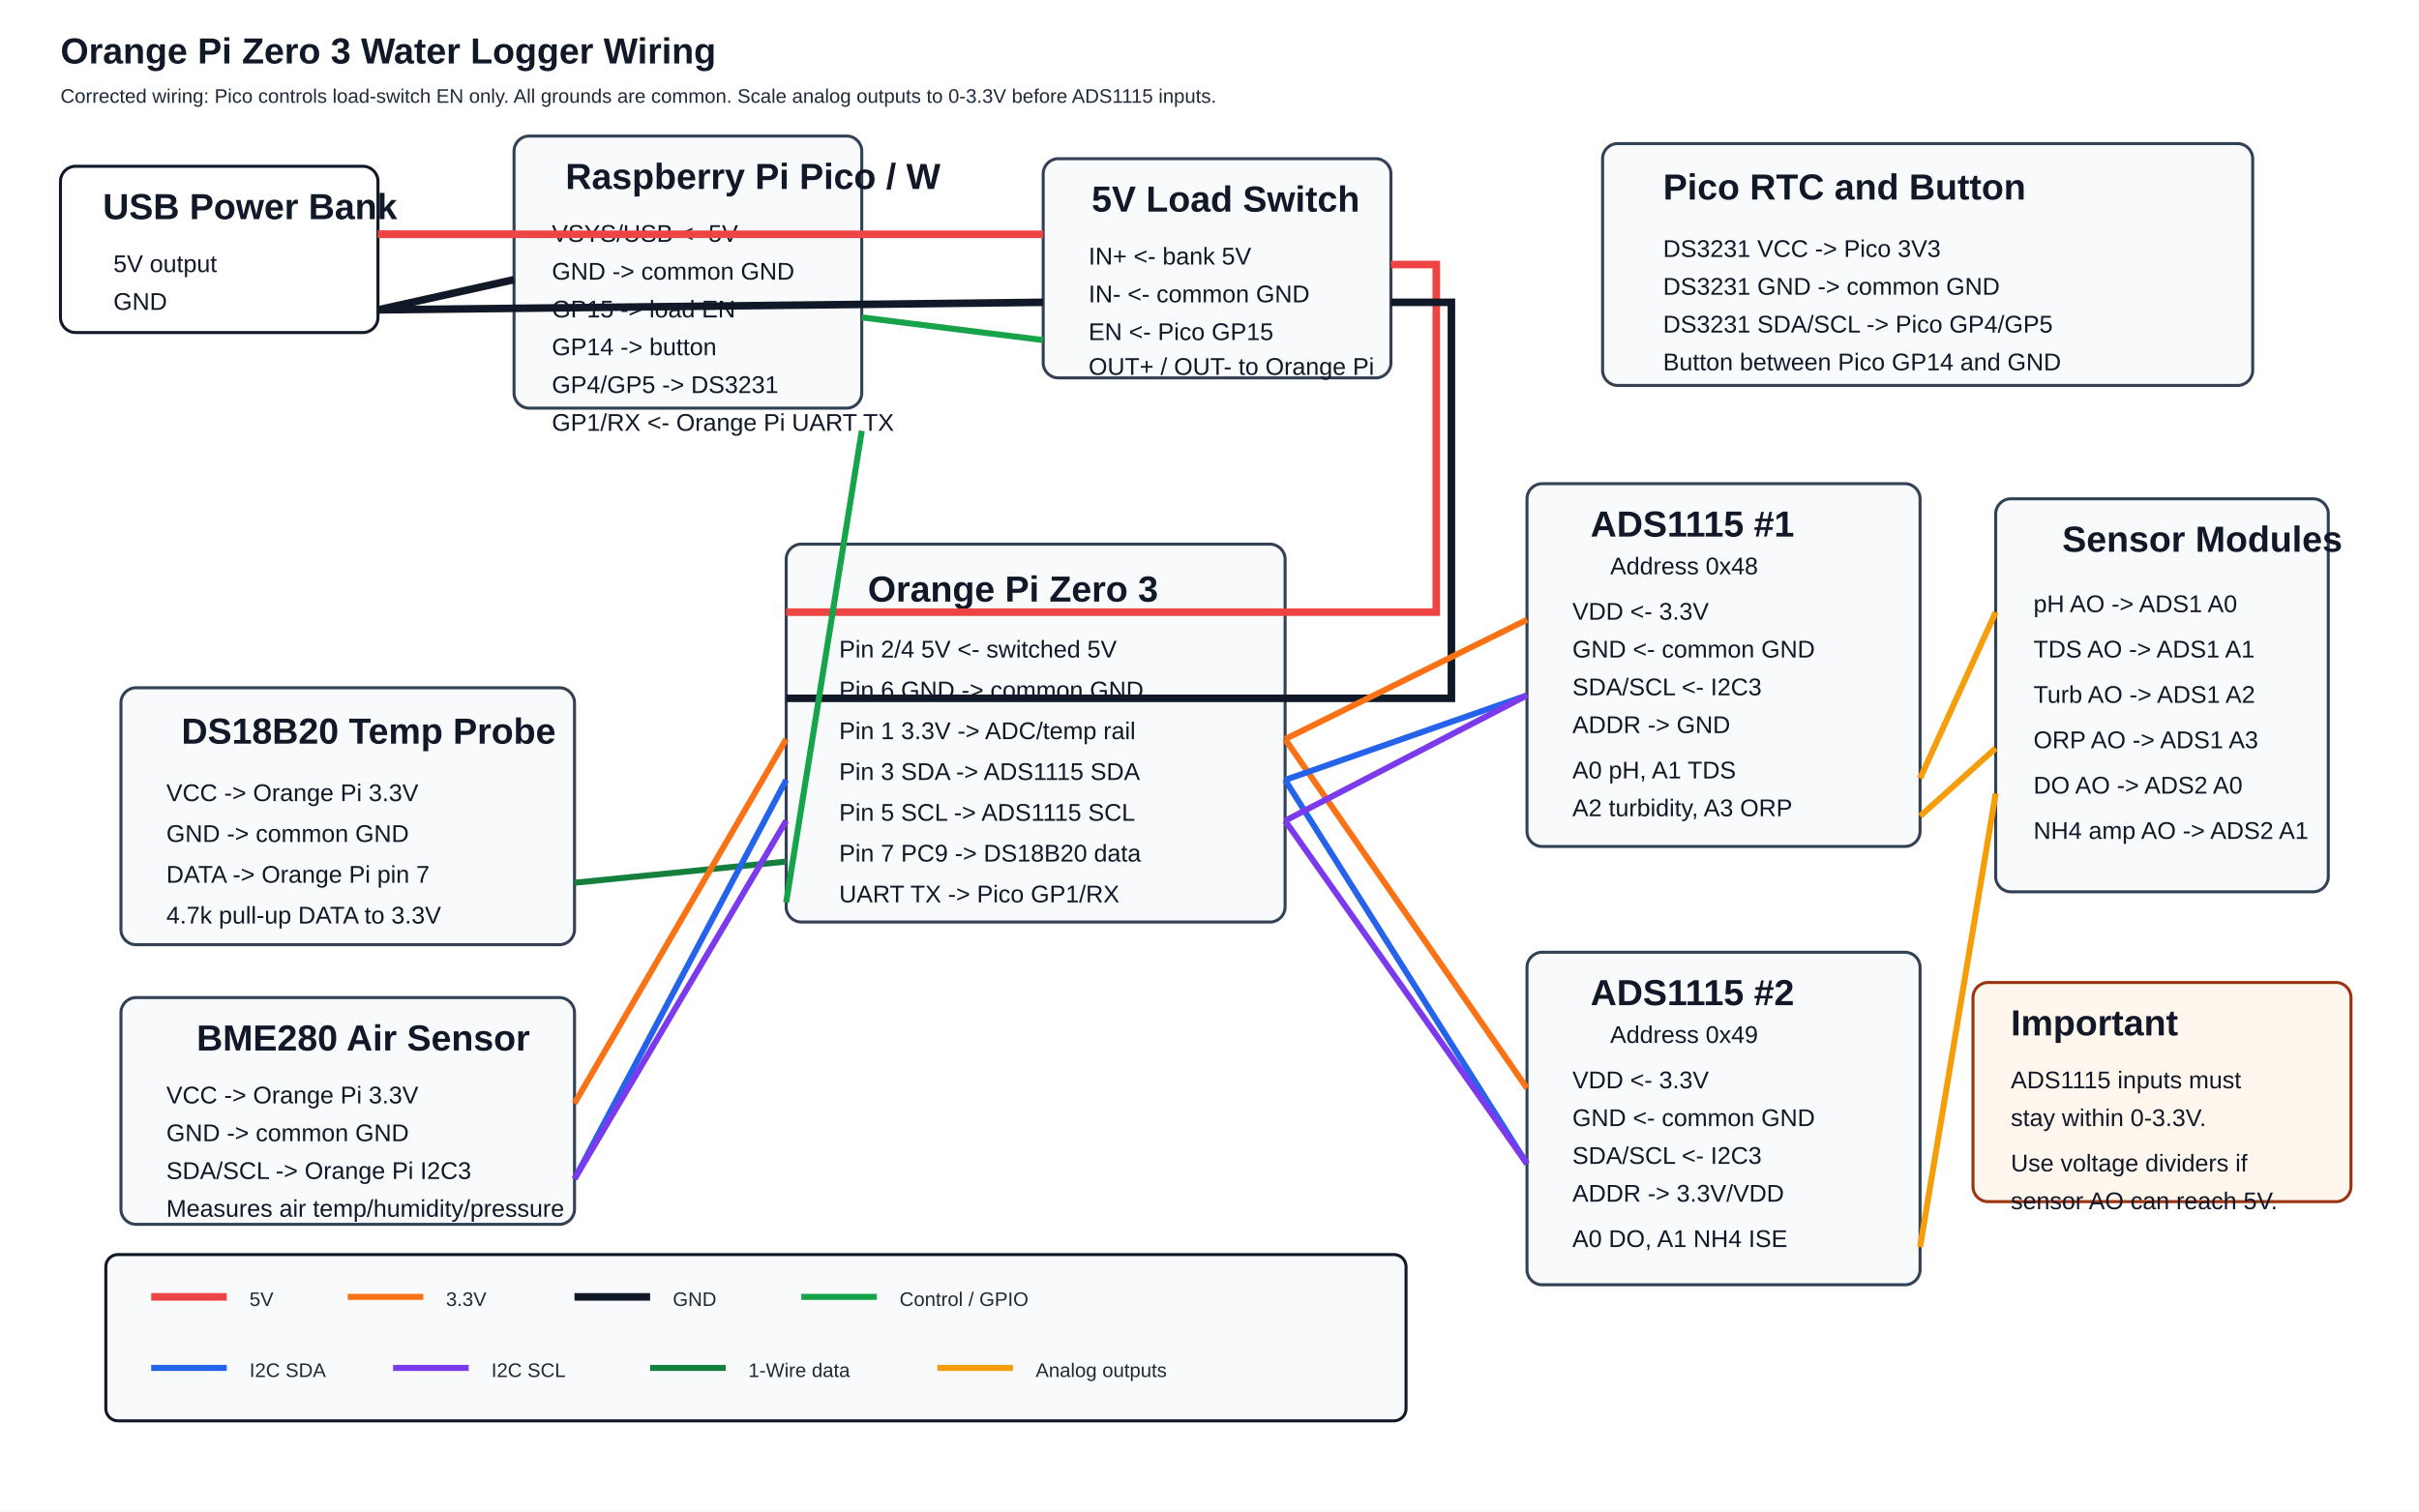
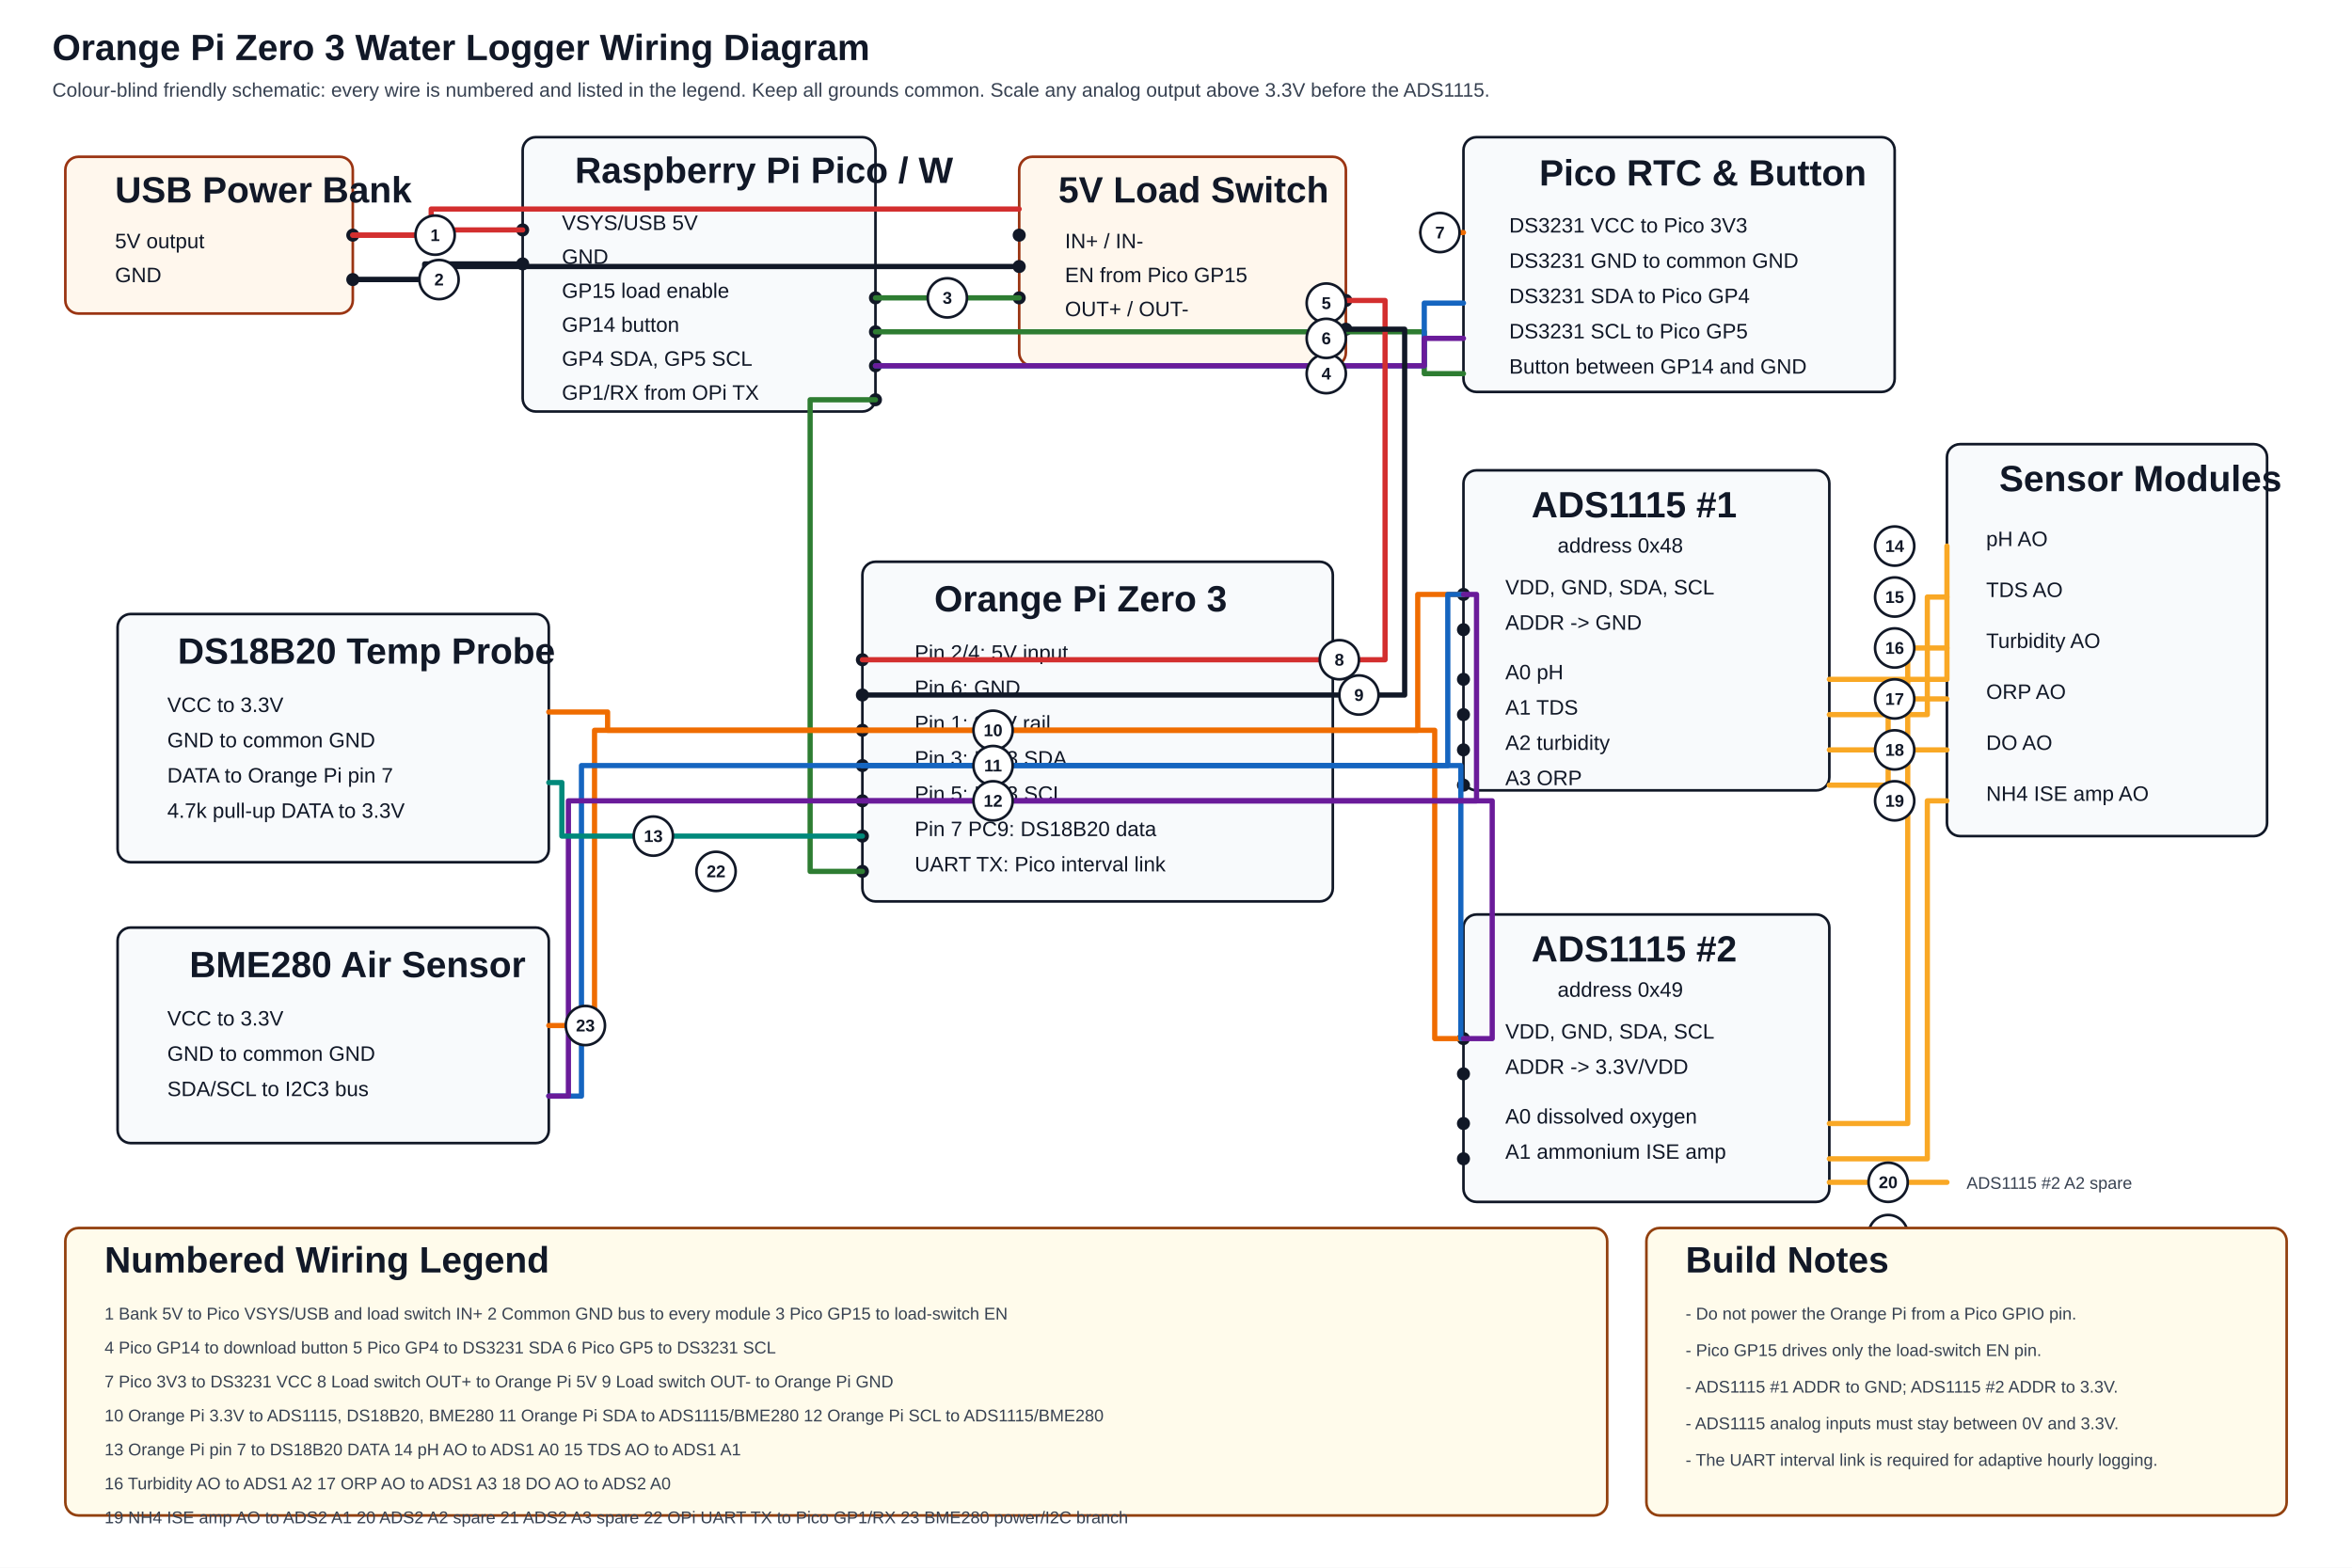
- <svg xmlns="http://www.w3.org/2000/svg" width="1600" height="1000" viewBox="0 0 1600 1000">
+ <svg xmlns="http://www.w3.org/2000/svg" width="1800" height="1200" viewBox="0 0 1800 1200">
  <defs>
    <style>
-       .title { font: 700 24px Arial, sans-serif; fill: #111827; }
+       .bg { fill: #ffffff; }
+       .title { font: 700 28px Arial, sans-serif; fill: #111827; }
+       .subtitle { font: 15px Arial, sans-serif; fill: #374151; }
+       .box { fill: #f8fafc; stroke: #111827; stroke-width: 2; rx: 10; }
+       .power { fill: #fff7ed; stroke: #9a3412; stroke-width: 2; rx: 10; }
+       .note { fill: #fffbeb; stroke: #92400e; stroke-width: 2; rx: 10; }
      .label { font: 16px Arial, sans-serif; fill: #111827; }
-       .small { font: 13px Arial, sans-serif; fill: #1f2937; }
+       .small { font: 13px Arial, sans-serif; fill: #374151; }
      .tiny { font: 12px Arial, sans-serif; fill: #374151; }
-       .box { fill: #ffffff; stroke: #111827; stroke-width: 2; rx: 10; }
-       .module { fill: #f8fafc; stroke: #334155; stroke-width: 2; rx: 10; }
-       .note { fill: #fff7ed; stroke: #9a3412; stroke-width: 2; rx: 10; }
-       .power5 { stroke: #ef4444; stroke-width: 5; fill: none; }
-       .power33 { stroke: #f97316; stroke-width: 4; fill: none; }
-       .gnd { stroke: #111827; stroke-width: 5; fill: none; }
-       .ctrl { stroke: #16a34a; stroke-width: 4; fill: none; }
-       .sda { stroke: #2563eb; stroke-width: 4; fill: none; }
-       .scl { stroke: #7c3aed; stroke-width: 4; fill: none; }
-       .data { stroke: #15803d; stroke-width: 4; fill: none; }
-       .analog { stroke: #f59e0b; stroke-width: 4; fill: none; }
+       .wire { fill: none; stroke-width: 4; stroke-linecap: round; stroke-linejoin: round; }
+       .w5 { stroke: #d32f2f; }
+       .w33 { stroke: #ef6c00; }
+       .wgnd { stroke: #111827; }
+       .wctrl { stroke: #2e7d32; }
+       .wsda { stroke: #1565c0; }
+       .wscl { stroke: #6a1b9a; }
+       .wdata { stroke: #00897b; }
+       .wanalog { stroke: #f9a825; }
+       .num { fill: #ffffff; stroke: #111827; stroke-width: 2; }
+       .numText { font: 700 13px Arial, sans-serif; fill: #111827; text-anchor: middle; dominant-baseline: central; }
+       .pin { fill: #111827; }
    </style>
  </defs>
-   <rect width="1600" height="1000" fill="#ffffff" />
-   <text x="40" y="42" class="title">Orange Pi Zero 3 Water Logger Wiring</text>
-   <text x="40" y="68" class="small">Corrected wiring: Pico controls load-switch EN only. All grounds are common. Scale analog outputs to 0-3.3V before ADS1115 inputs.</text>
-   <rect x="40" y="110" width="210" height="110" class="box" />
-   <text x="68" y="145" class="title">USB Power Bank</text>
-   <text x="75" y="180" class="label">5V output</text>
-   <text x="75" y="205" class="label">GND</text>
-   <rect x="340" y="90" width="230" height="180" class="module" />
-   <text x="374" y="125" class="title">Raspberry Pi Pico / W</text>
-   <text x="365" y="160" class="label">VSYS/USB &lt;- 5V</text>
-   <text x="365" y="185" class="label">GND -&gt; common GND</text>
-   <text x="365" y="210" class="label">GP15 -&gt; load EN</text>
-   <text x="365" y="235" class="label">GP14 -&gt; button</text>
-   <text x="365" y="260" class="label">GP4/GP5 -&gt; DS3231</text>
-   <text x="365" y="285" class="label">GP1/RX &lt;- Orange Pi UART TX</text>
-   <rect x="690" y="105" width="230" height="145" class="module" />
-   <text x="722" y="140" class="title">5V Load Switch</text>
-   <text x="720" y="175" class="label">IN+ &lt;- bank 5V</text>
-   <text x="720" y="200" class="label">IN- &lt;- common GND</text>
-   <text x="720" y="225" class="label">EN &lt;- Pico GP15</text>
-   <text x="720" y="248" class="label">OUT+ / OUT- to Orange Pi</text>
-   <rect x="520" y="360" width="330" height="250" class="module" />
-   <text x="574" y="398" class="title">Orange Pi Zero 3</text>
-   <text x="555" y="435" class="label">Pin 2/4 5V &lt;- switched 5V</text>
-   <text x="555" y="462" class="label">Pin 6 GND -&gt; common GND</text>
-   <text x="555" y="489" class="label">Pin 1 3.3V -&gt; ADC/temp rail</text>
-   <text x="555" y="516" class="label">Pin 3 SDA -&gt; ADS1115 SDA</text>
-   <text x="555" y="543" class="label">Pin 5 SCL -&gt; ADS1115 SCL</text>
-   <text x="555" y="570" class="label">Pin 7 PC9 -&gt; DS18B20 data</text>
-   <text x="555" y="597" class="label">UART TX -&gt; Pico GP1/RX</text>
-   <rect x="1010" y="320" width="260" height="240" class="module" />
-   <text x="1052" y="355" class="title">ADS1115 #1</text>
-   <text x="1065" y="380" class="label">Address 0x48</text>
-   <text x="1040" y="410" class="label">VDD &lt;- 3.3V</text>
-   <text x="1040" y="435" class="label">GND &lt;- common GND</text>
-   <text x="1040" y="460" class="label">SDA/SCL &lt;- I2C3</text>
-   <text x="1040" y="485" class="label">ADDR -&gt; GND</text>
-   <text x="1040" y="515" class="label">A0 pH, A1 TDS</text>
-   <text x="1040" y="540" class="label">A2 turbidity, A3 ORP</text>
-   <rect x="1010" y="630" width="260" height="220" class="module" />
-   <text x="1052" y="665" class="title">ADS1115 #2</text>
-   <text x="1065" y="690" class="label">Address 0x49</text>
-   <text x="1040" y="720" class="label">VDD &lt;- 3.3V</text>
-   <text x="1040" y="745" class="label">GND &lt;- common GND</text>
-   <text x="1040" y="770" class="label">SDA/SCL &lt;- I2C3</text>
-   <text x="1040" y="795" class="label">ADDR -&gt; 3.3V/VDD</text>
-   <text x="1040" y="825" class="label">A0 DO, A1 NH4 ISE</text>
-   <rect x="80" y="455" width="300" height="170" class="module" />
-   <text x="120" y="492" class="title">DS18B20 Temp Probe</text>
-   <text x="110" y="530" class="label">VCC -&gt; Orange Pi 3.3V</text>
-   <text x="110" y="557" class="label">GND -&gt; common GND</text>
-   <text x="110" y="584" class="label">DATA -&gt; Orange Pi pin 7</text>
-   <text x="110" y="611" class="label">4.7k pull-up DATA to 3.3V</text>
-   <rect x="1060" y="95" width="430" height="160" class="module" />
-   <text x="1100" y="132" class="title">Pico RTC and Button</text>
-   <text x="1100" y="170" class="label">DS3231 VCC -&gt; Pico 3V3</text>
-   <text x="1100" y="195" class="label">DS3231 GND -&gt; common GND</text>
-   <text x="1100" y="220" class="label">DS3231 SDA/SCL -&gt; Pico GP4/GP5</text>
-   <text x="1100" y="245" class="label">Button between Pico GP14 and GND</text>
-   <rect x="80" y="660" width="300" height="150" class="module" />
-   <text x="130" y="695" class="title">BME280 Air Sensor</text>
-   <text x="110" y="730" class="label">VCC -&gt; Orange Pi 3.3V</text>
-   <text x="110" y="755" class="label">GND -&gt; common GND</text>
-   <text x="110" y="780" class="label">SDA/SCL -&gt; Orange Pi I2C3</text>
-   <text x="110" y="805" class="label">Measures air temp/humidity/pressure</text>
-   <rect x="1320" y="330" width="220" height="260" class="module" />
-   <text x="1364" y="365" class="title">Sensor Modules</text>
-   <text x="1345" y="405" class="label">pH AO -&gt; ADS1 A0</text>
-   <text x="1345" y="435" class="label">TDS AO -&gt; ADS1 A1</text>
-   <text x="1345" y="465" class="label">Turb AO -&gt; ADS1 A2</text>
-   <text x="1345" y="495" class="label">ORP AO -&gt; ADS1 A3</text>
-   <text x="1345" y="525" class="label">DO AO -&gt; ADS2 A0</text>
-   <text x="1345" y="555" class="label">NH4 amp AO -&gt; ADS2 A1</text>
-   <rect x="1305" y="650" width="250" height="145" class="note" />
-   <text x="1330" y="685" class="title">Important</text>
-   <text x="1330" y="720" class="label">ADS1115 inputs must</text>
-   <text x="1330" y="745" class="label">stay within 0-3.3V.</text>
-   <text x="1330" y="775" class="label">Use voltage dividers if</text>
-   <text x="1330" y="800" class="label">sensor AO can reach 5V.</text>
-   <path d="M250 155 L340 155" class="power5" />
-   <path d="M250 155 L690 155" class="power5" />
-   <path d="M250 205 L340 185" class="gnd" />
-   <path d="M250 205 L690 200" class="gnd" />
-   <path d="M570 210 L690 225" class="ctrl" />
-   <path d="M920 175 L950 175 L950 405 L520 405" class="power5" />
-   <path d="M920 200 L960 200 L960 462 L520 462" class="gnd" />
-   <path d="M850 489 L1010 410" class="power33" />
-   <path d="M850 489 L1010 720" class="power33" />
-   <path d="M850 516 L1010 460" class="sda" />
-   <path d="M850 516 L1010 770" class="sda" />
-   <path d="M850 543 L1010 460" class="scl" />
-   <path d="M850 543 L1010 770" class="scl" />
-   <path d="M520 570 L380 584" class="data" />
-   <path d="M520 597 L570 285" class="ctrl" />
-   <path d="M520 489 L380 730" class="power33" />
-   <path d="M520 516 L380 780" class="sda" />
-   <path d="M520 543 L380 780" class="scl" />
-   <path d="M1270 515 L1320 405" class="analog" />
-   <path d="M1270 540 L1320 495" class="analog" />
-   <path d="M1270 825 L1320 525" class="analog" />
-   <rect x="70" y="830" width="860" height="110" fill="#f9fafb" stroke="#111827" stroke-width="2" rx="8" />
-   <line x1="100" y1="858" x2="150" y2="858" class="power5" />
-   <text x="165" y="864" class="small">5V</text>
-   <line x1="230" y1="858" x2="280" y2="858" class="power33" />
-   <text x="295" y="864" class="small">3.3V</text>
-   <line x1="380" y1="858" x2="430" y2="858" class="gnd" />
-   <text x="445" y="864" class="small">GND</text>
-   <line x1="530" y1="858" x2="580" y2="858" class="ctrl" />
-   <text x="595" y="864" class="small">Control / GPIO</text>
-   <line x1="100" y1="905" x2="150" y2="905" class="sda" />
-   <text x="165" y="911" class="small">I2C SDA</text>
-   <line x1="260" y1="905" x2="310" y2="905" class="scl" />
-   <text x="325" y="911" class="small">I2C SCL</text>
-   <line x1="430" y1="905" x2="480" y2="905" class="data" />
-   <text x="495" y="911" class="small">1-Wire data</text>
-   <line x1="620" y1="905" x2="670" y2="905" class="analog" />
-   <text x="685" y="911" class="small">Analog outputs</text>
+   <rect class="bg" width="1800" height="1200" />
+   <text x="40" y="46" class="title">Orange Pi Zero 3 Water Logger Wiring Diagram</text>
+   <text x="40" y="74" class="subtitle">Colour-blind friendly schematic: every wire is numbered and listed in the legend. Keep all grounds common. Scale any analog output above 3.3V before the ADS1115.</text>
+   <rect x="50" y="120" width="220" height="120" class="power" />
+   <text x="88" y="155" class="title">USB Power Bank</text>
+   <text x="88" y="190" class="label">5V output</text>
+   <text x="88" y="216" class="label">GND</text>
+   <rect x="400" y="105" width="270" height="210" class="box" />
+   <text x="440" y="140" class="title">Raspberry Pi Pico / W</text>
+   <text x="430" y="176" class="label">VSYS/USB 5V</text>
+   <text x="430" y="202" class="label">GND</text>
+   <text x="430" y="228" class="label">GP15 load enable</text>
+   <text x="430" y="254" class="label">GP14 button</text>
+   <text x="430" y="280" class="label">GP4 SDA, GP5 SCL</text>
+   <text x="430" y="306" class="label">GP1/RX from OPi TX</text>
+   <rect x="780" y="120" width="250" height="160" class="power" />
+   <text x="810" y="155" class="title">5V Load Switch</text>
+   <text x="815" y="190" class="label">IN+ / IN-</text>
+   <text x="815" y="216" class="label">EN from Pico GP15</text>
+   <text x="815" y="242" class="label">OUT+ / OUT-</text>
+   <rect x="660" y="430" width="360" height="260" class="box" />
+   <text x="715" y="468" class="title">Orange Pi Zero 3</text>
+   <text x="700" y="505" class="label">Pin 2/4: 5V input</text>
+   <text x="700" y="532" class="label">Pin 6: GND</text>
+   <text x="700" y="559" class="label">Pin 1: 3.3V rail</text>
+   <text x="700" y="586" class="label">Pin 3: I2C3 SDA</text>
+   <text x="700" y="613" class="label">Pin 5: I2C3 SCL</text>
+   <text x="700" y="640" class="label">Pin 7 PC9: DS18B20 data</text>
+   <text x="700" y="667" class="label">UART TX: Pico interval link</text>
+   <rect x="1120" y="360" width="280" height="245" class="box" />
+   <text x="1172" y="396" class="title">ADS1115 #1</text>
+   <text x="1192" y="423" class="label">address 0x48</text>
+   <text x="1152" y="455" class="label">VDD, GND, SDA, SCL</text>
+   <text x="1152" y="482" class="label">ADDR -&gt; GND</text>
+   <text x="1152" y="520" class="label">A0 pH</text>
+   <text x="1152" y="547" class="label">A1 TDS</text>
+   <text x="1152" y="574" class="label">A2 turbidity</text>
+   <text x="1152" y="601" class="label">A3 ORP</text>
+   <rect x="1120" y="700" width="280" height="220" class="box" />
+   <text x="1172" y="736" class="title">ADS1115 #2</text>
+   <text x="1192" y="763" class="label">address 0x49</text>
+   <text x="1152" y="795" class="label">VDD, GND, SDA, SCL</text>
+   <text x="1152" y="822" class="label">ADDR -&gt; 3.3V/VDD</text>
+   <text x="1152" y="860" class="label">A0 dissolved oxygen</text>
+   <text x="1152" y="887" class="label">A1 ammonium ISE amp</text>
+   <rect x="90" y="470" width="330" height="190" class="box" />
+   <text x="136" y="508" class="title">DS18B20 Temp Probe</text>
+   <text x="128" y="545" class="label">VCC to 3.3V</text>
+   <text x="128" y="572" class="label">GND to common GND</text>
+   <text x="128" y="599" class="label">DATA to Orange Pi pin 7</text>
+   <text x="128" y="626" class="label">4.7k pull-up DATA to 3.3V</text>
+   <rect x="90" y="710" width="330" height="165" class="box" />
+   <text x="145" y="748" class="title">BME280 Air Sensor</text>
+   <text x="128" y="785" class="label">VCC to 3.3V</text>
+   <text x="128" y="812" class="label">GND to common GND</text>
+   <text x="128" y="839" class="label">SDA/SCL to I2C3 bus</text>
+   <rect x="1120" y="105" width="330" height="195" class="box" />
+   <text x="1178" y="142" class="title">Pico RTC &amp; Button</text>
+   <text x="1155" y="178" class="label">DS3231 VCC to Pico 3V3</text>
+   <text x="1155" y="205" class="label">DS3231 GND to common GND</text>
+   <text x="1155" y="232" class="label">DS3231 SDA to Pico GP4</text>
+   <text x="1155" y="259" class="label">DS3231 SCL to Pico GP5</text>
+   <text x="1155" y="286" class="label">Button between GP14 and GND</text>
+   <rect x="1490" y="340" width="245" height="300" class="box" />
+   <text x="1530" y="376" class="title">Sensor Modules</text>
+   <text x="1520" y="418" class="label">pH AO</text>
+   <text x="1520" y="457" class="label">TDS AO</text>
+   <text x="1520" y="496" class="label">Turbidity AO</text>
+   <text x="1520" y="535" class="label">ORP AO</text>
+   <text x="1520" y="574" class="label">DO AO</text>
+   <text x="1520" y="613" class="label">NH4 ISE amp AO</text>
+   <circle cx="270" cy="180" r="5" class="pin" />
+   <circle cx="270" cy="214" r="5" class="pin" />
+   <circle cx="400" cy="176" r="5" class="pin" />
+   <circle cx="400" cy="202" r="5" class="pin" />
+   <circle cx="670" cy="228" r="5" class="pin" />
+   <circle cx="670" cy="254" r="5" class="pin" />
+   <circle cx="670" cy="280" r="5" class="pin" />
+   <circle cx="670" cy="306" r="5" class="pin" />
+   <circle cx="780" cy="180" r="5" class="pin" />
+   <circle cx="780" cy="204" r="5" class="pin" />
+   <circle cx="780" cy="228" r="5" class="pin" />
+   <circle cx="1030" cy="230" r="5" class="pin" />
+   <circle cx="1030" cy="252" r="5" class="pin" />
+   <circle cx="660" cy="505" r="5" class="pin" />
+   <circle cx="660" cy="532" r="5" class="pin" />
+   <circle cx="660" cy="559" r="5" class="pin" />
+   <circle cx="660" cy="586" r="5" class="pin" />
+   <circle cx="660" cy="613" r="5" class="pin" />
+   <circle cx="660" cy="640" r="5" class="pin" />
+   <circle cx="660" cy="667" r="5" class="pin" />
+   <circle cx="1120" cy="455" r="5" class="pin" />
+   <circle cx="1120" cy="482" r="5" class="pin" />
+   <circle cx="1120" cy="520" r="5" class="pin" />
+   <circle cx="1120" cy="547" r="5" class="pin" />
+   <circle cx="1120" cy="574" r="5" class="pin" />
+   <circle cx="1120" cy="601" r="5" class="pin" />
+   <circle cx="1120" cy="795" r="5" class="pin" />
+   <circle cx="1120" cy="822" r="5" class="pin" />
+   <circle cx="1120" cy="860" r="5" class="pin" />
+   <circle cx="1120" cy="887" r="5" class="pin" />
+   <path d="M270 180 H325 V176 H400" class="wire w5" />
+   <path d="M270 180 H330 V160 H780" class="wire w5" />
+   <path d="M270 214 H325 V202 H400" class="wire wgnd" />
+   <path d="M270 214 H330 V204 H780" class="wire wgnd" />
+   <path d="M670 228 H780" class="wire wctrl" />
+   <path d="M670 254 H1090 V286 H1120" class="wire wctrl" />
+   <path d="M670 280 H1090 V232 H1120" class="wire wsda" />
+   <path d="M670 280 H1090 V259 H1120" class="wire wscl" />
+   <path d="M670 306 H620 V667 H660" class="wire wctrl" />
+   <path d="M1030 230 H1060 V505 H660" class="wire w5" />
+   <path d="M1030 252 H1075 V532 H660" class="wire wgnd" />
+   <path d="M660 559 H1085 V455 H1120" class="wire w33" />
+   <path d="M660 559 H1098 V795 H1120" class="wire w33" />
+   <path d="M660 559 H465 V545 H420" class="wire w33" />
+   <path d="M660 559 H455 V785 H420" class="wire w33" />
+   <path d="M660 586 H1108 V455 H1120" class="wire wsda" />
+   <path d="M660 586 H1118 V795 H1120" class="wire wsda" />
+   <path d="M660 586 H445 V839 H420" class="wire wsda" />
+   <path d="M660 613 H1130 V455 H1120" class="wire wscl" />
+   <path d="M660 613 H1142 V795 H1120" class="wire wscl" />
+   <path d="M660 613 H435 V839 H420" class="wire wscl" />
+   <path d="M660 640 H430 V599 H420" class="wire wdata" />
+   <path d="M1400 520 H1490 V418" class="wire wanalog" />
+   <path d="M1400 547 H1475 V457 H1490" class="wire wanalog" />
+   <path d="M1400 574 H1460 V496 H1490" class="wire wanalog" />
+   <path d="M1400 601 H1445 V535 H1490" class="wire wanalog" />
+   <path d="M1400 860 H1460 V574 H1490" class="wire wanalog" />
+   <path d="M1400 887 H1475 V613 H1490" class="wire wanalog" />
+   <g>
+     <circle cx="333" cy="180" r="15" class="num" />
+     <text x="333" y="180" class="numText">1</text>
+   </g>
+   <g>
+     <circle cx="336" cy="214" r="15" class="num" />
+     <text x="336" y="214" class="numText">2</text>
+   </g>
+   <g>
+     <circle cx="725" cy="228" r="15" class="num" />
+     <text x="725" y="228" class="numText">3</text>
+   </g>
+   <g>
+     <circle cx="1015" cy="286" r="15" class="num" />
+     <text x="1015" y="286" class="numText">4</text>
+   </g>
+   <g>
+     <circle cx="1015" cy="232" r="15" class="num" />
+     <text x="1015" y="232" class="numText">5</text>
+   </g>
+   <g>
+     <circle cx="1015" cy="259" r="15" class="num" />
+     <text x="1015" y="259" class="numText">6</text>
+   </g>
+   <g>
+     <circle cx="1025" cy="505" r="15" class="num" />
+     <text x="1025" y="505" class="numText">8</text>
+   </g>
+   <g>
+     <circle cx="1040" cy="532" r="15" class="num" />
+     <text x="1040" y="532" class="numText">9</text>
+   </g>
+   <g>
+     <circle cx="760" cy="559" r="15" class="num" />
+     <text x="760" y="559" class="numText">10</text>
+   </g>
+   <g>
+     <circle cx="760" cy="586" r="15" class="num" />
+     <text x="760" y="586" class="numText">11</text>
+   </g>
+   <g>
+     <circle cx="760" cy="613" r="15" class="num" />
+     <text x="760" y="613" class="numText">12</text>
+   </g>
+   <g>
+     <circle cx="500" cy="640" r="15" class="num" />
+     <text x="500" y="640" class="numText">13</text>
+   </g>
+   <g>
+     <circle cx="1450" cy="418" r="15" class="num" />
+     <text x="1450" y="418" class="numText">14</text>
+   </g>
+   <g>
+     <circle cx="1450" cy="457" r="15" class="num" />
+     <text x="1450" y="457" class="numText">15</text>
+   </g>
+   <g>
+     <circle cx="1450" cy="496" r="15" class="num" />
+     <text x="1450" y="496" class="numText">16</text>
+   </g>
+   <g>
+     <circle cx="1450" cy="535" r="15" class="num" />
+     <text x="1450" y="535" class="numText">17</text>
+   </g>
+   <g>
+     <circle cx="1450" cy="574" r="15" class="num" />
+     <text x="1450" y="574" class="numText">18</text>
+   </g>
+   <g>
+     <circle cx="1450" cy="613" r="15" class="num" />
+     <text x="1450" y="613" class="numText">19</text>
+   </g>
+   <g>
+     <circle cx="548" cy="667" r="15" class="num" />
+     <text x="548" y="667" class="numText">22</text>
+   </g>
+   <g>
+     <circle cx="448" cy="785" r="15" class="num" />
+     <text x="448" y="785" class="numText">23</text>
+   </g>
+   <line x1="1120" y1="178" x2="1088" y2="178" class="wire w33" />
+   <g>
+     <circle cx="1102" cy="178" r="15" class="num" />
+     <text x="1102" y="178" class="numText">7</text>
+   </g>
+   <line x1="1400" y1="905" x2="1490" y2="905" class="wire wanalog" />
+   <g>
+     <circle cx="1445" cy="905" r="15" class="num" />
+     <text x="1445" y="905" class="numText">20</text>
+   </g>
+   <text x="1505" y="910" class="small">ADS1115 #2 A2 spare</text>
+   <line x1="1400" y1="945" x2="1490" y2="945" class="wire wanalog" />
+   <g>
+     <circle cx="1445" cy="945" r="15" class="num" />
+     <text x="1445" y="945" class="numText">21</text>
+   </g>
+   <text x="1505" y="950" class="small">ADS1115 #2 A3 spare</text>
+   <rect x="50" y="940" width="1180" height="220" class="note" />
+   <text x="80" y="974" class="title">Numbered Wiring Legend</text>
+   <text x="80" y="1010" class="small">1  Bank 5V to Pico VSYS/USB and load switch IN+     2  Common GND bus to every module     3  Pico GP15 to load-switch EN</text>
+   <text x="80" y="1036" class="small">4  Pico GP14 to download button                    5  Pico GP4 to DS3231 SDA             6  Pico GP5 to DS3231 SCL</text>
+   <text x="80" y="1062" class="small">7  Pico 3V3 to DS3231 VCC                          8  Load switch OUT+ to Orange Pi 5V   9  Load switch OUT- to Orange Pi GND</text>
+   <text x="80" y="1088" class="small">10 Orange Pi 3.3V to ADS1115, DS18B20, BME280      11 Orange Pi SDA to ADS1115/BME280    12 Orange Pi SCL to ADS1115/BME280</text>
+   <text x="80" y="1114" class="small">13 Orange Pi pin 7 to DS18B20 DATA                 14 pH AO to ADS1 A0                   15 TDS AO to ADS1 A1</text>
+   <text x="80" y="1140" class="small">16 Turbidity AO to ADS1 A2                         17 ORP AO to ADS1 A3                  18 DO AO to ADS2 A0</text>
+   <text x="80" y="1166" class="small">19 NH4 ISE amp AO to ADS2 A1                       20 ADS2 A2 spare                      21 ADS2 A3 spare      22 OPi UART TX to Pico GP1/RX      23 BME280 power/I2C branch</text>
+   <rect x="1260" y="940" width="490" height="220" class="note" />
+   <text x="1290" y="974" class="title">Build Notes</text>
+   <text x="1290" y="1010" class="small">- Do not power the Orange Pi from a Pico GPIO pin.</text>
+   <text x="1290" y="1038" class="small">- Pico GP15 drives only the load-switch EN pin.</text>
+   <text x="1290" y="1066" class="small">- ADS1115 #1 ADDR to GND; ADS1115 #2 ADDR to 3.3V.</text>
+   <text x="1290" y="1094" class="small">- ADS1115 analog inputs must stay between 0V and 3.3V.</text>
+   <text x="1290" y="1122" class="small">- The UART interval link is required for adaptive hourly logging.</text>
</svg>
